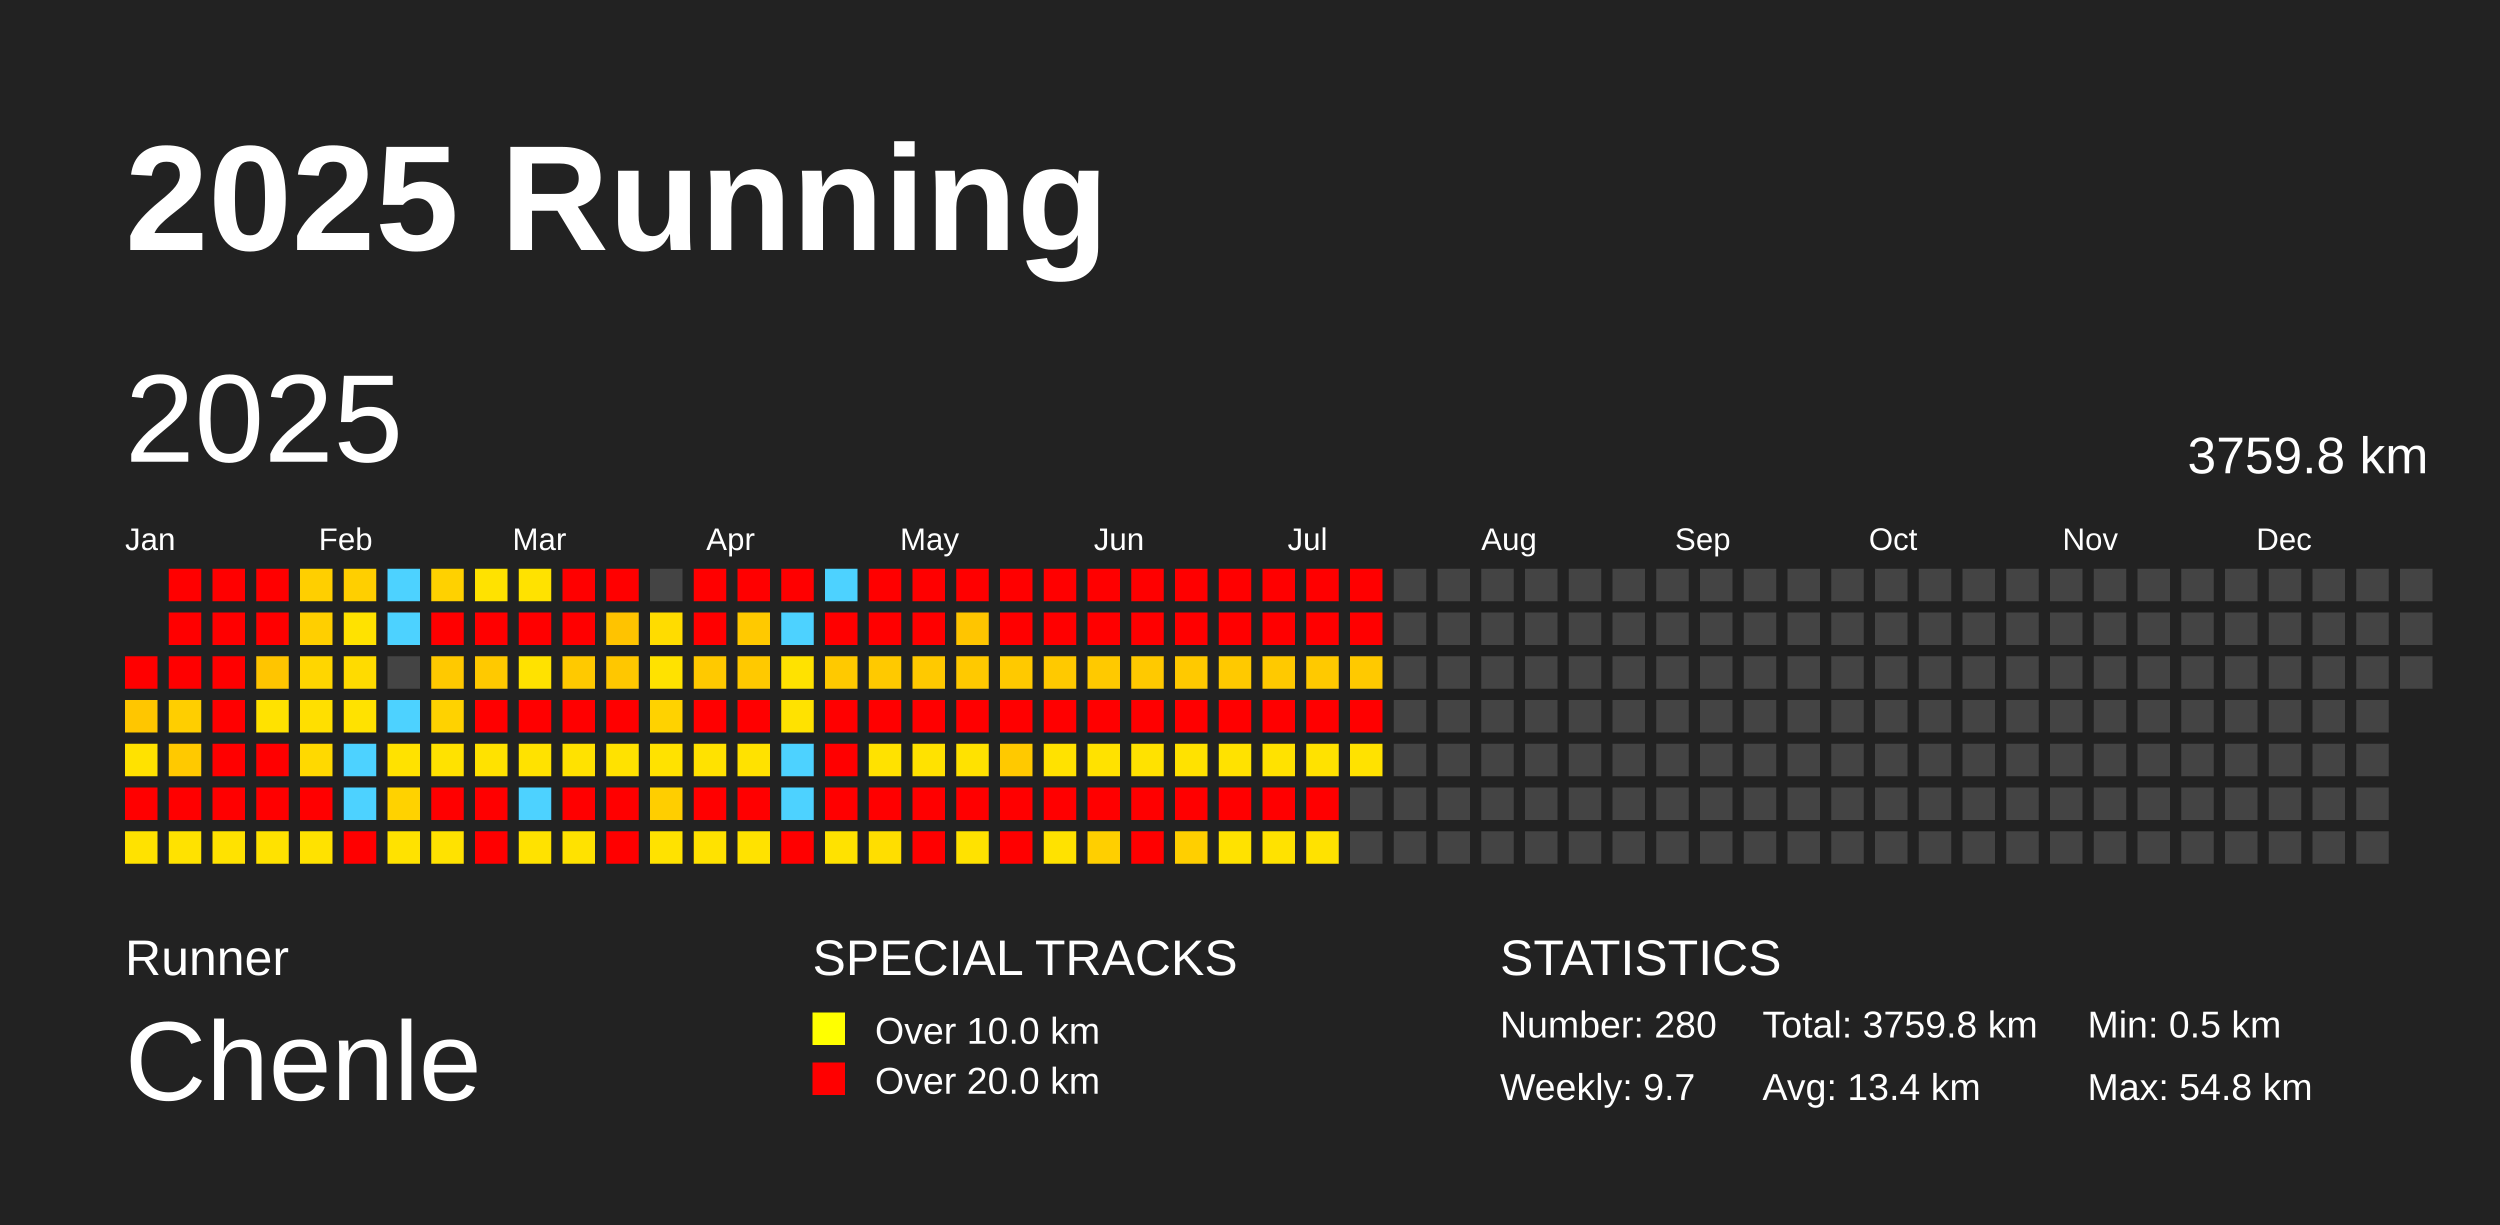
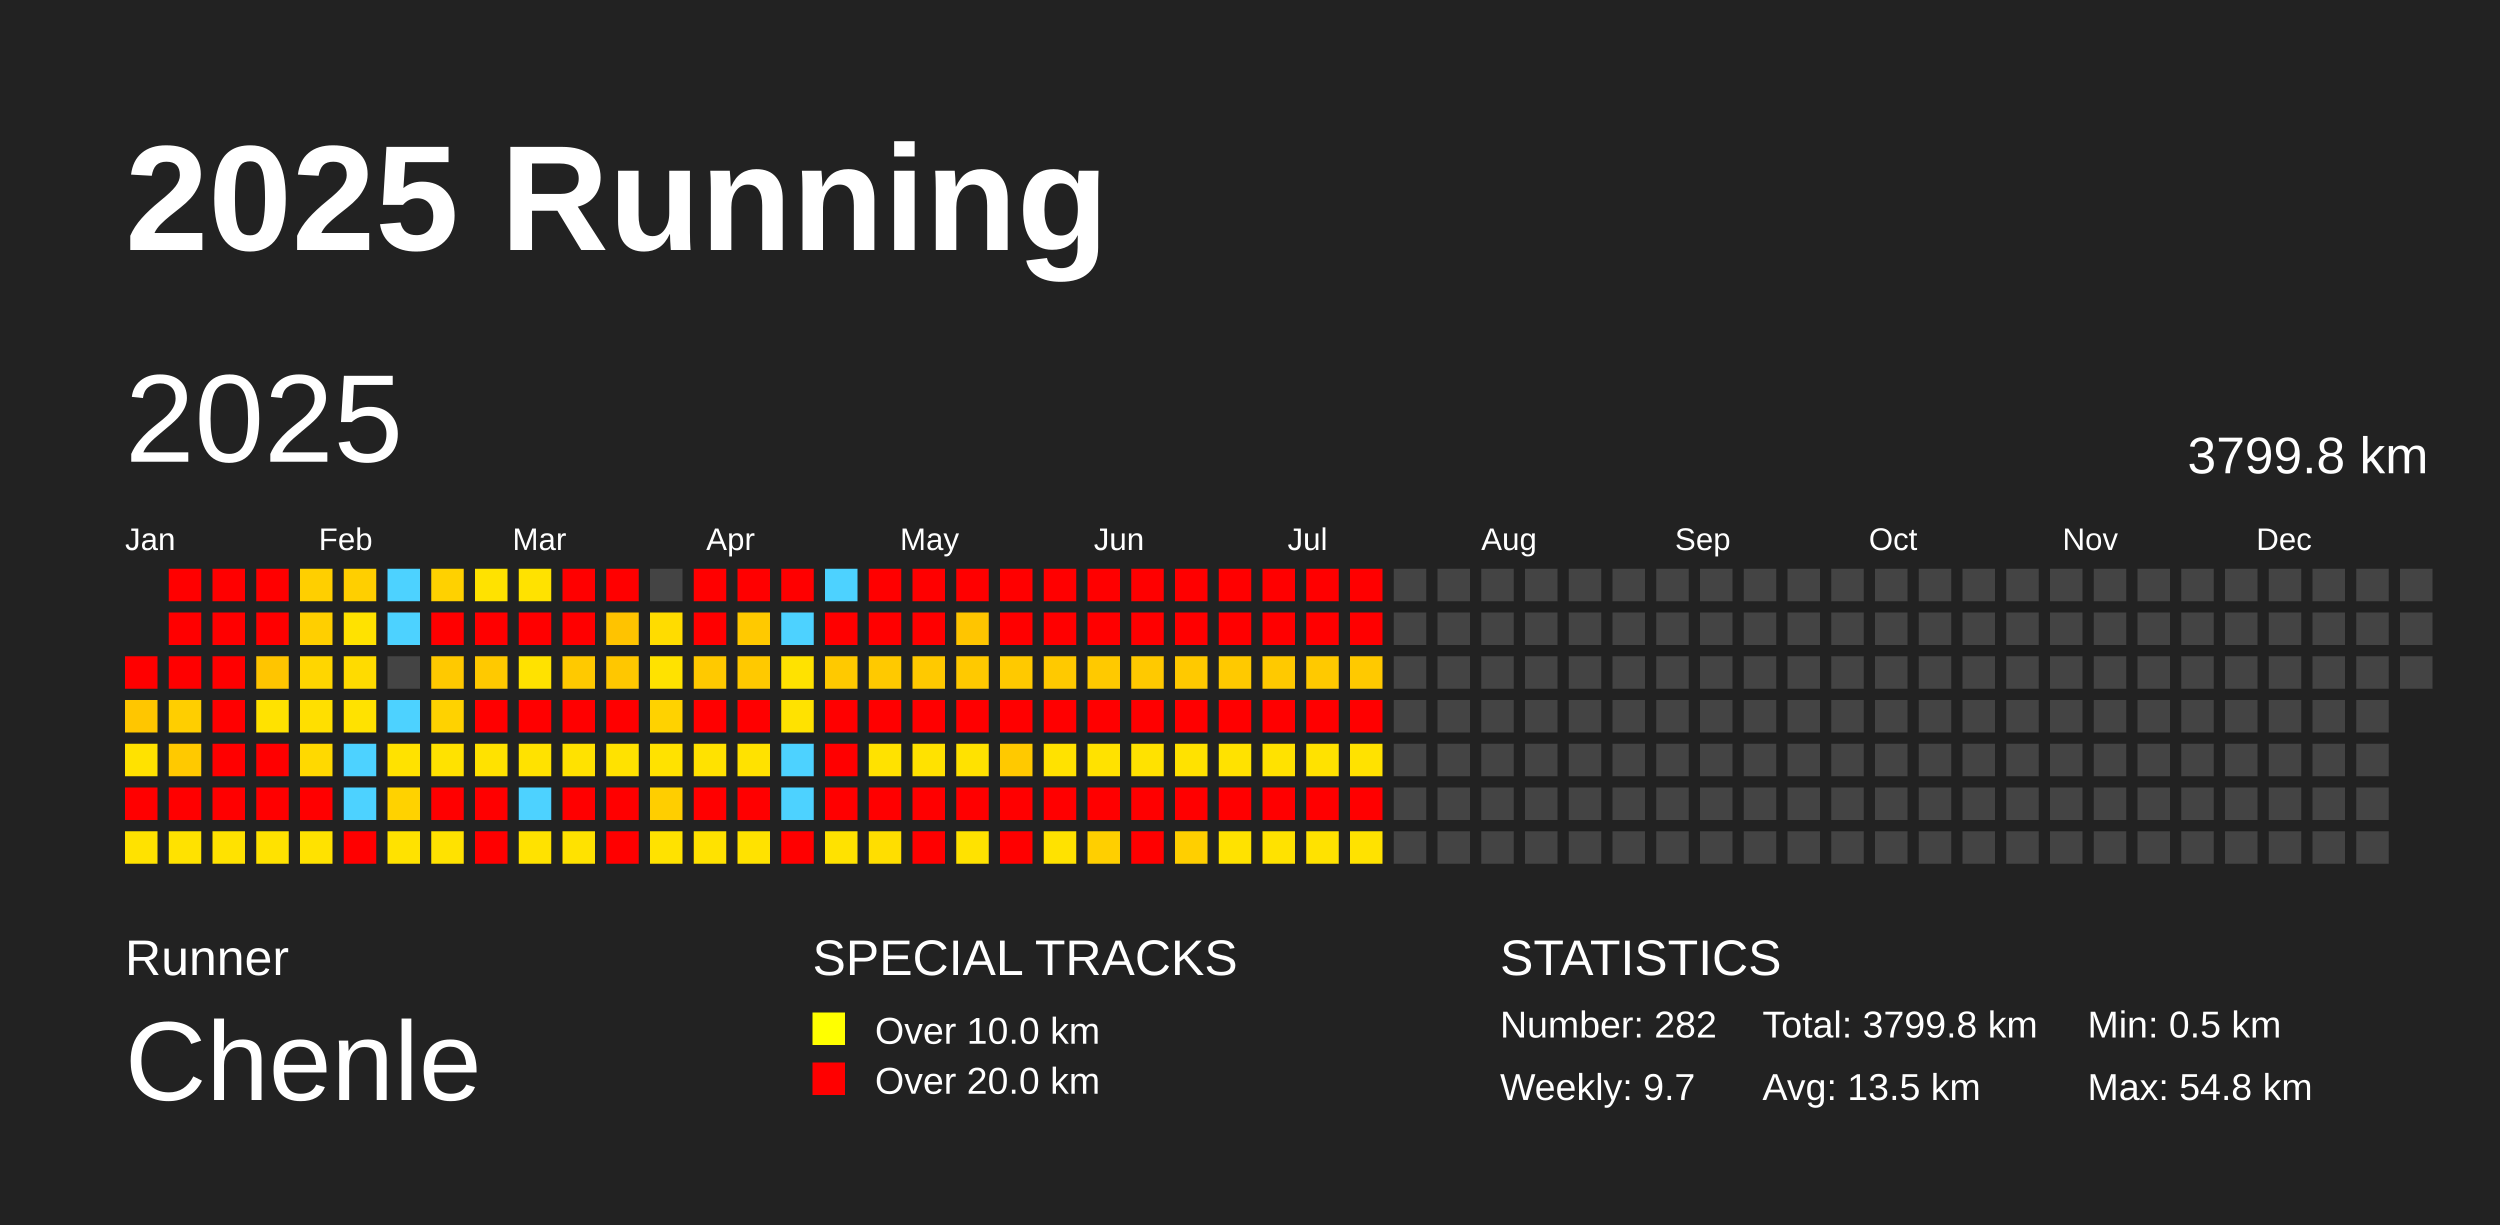
<svg xmlns="http://www.w3.org/2000/svg" baseProfile="full" height="98mm" version="1.1" viewBox="0,0,200,98" width="200mm">
  <defs />
  <rect fill="#222222" height="98" width="200" x="0" y="0" />
  <text fill="#FFFFFF" style="font-size:12px; font-family:Arial; font-weight:bold;" x="10" y="20">2025 Running</text>
  <text fill="#FFFFFF" style="font-size:4px; font-family:Arial" x="10" y="78">Runner</text>
  <text fill="#FFFFFF" style="font-size:9px; font-family:Arial" x="10" y="88">Chenle</text>
  <text fill="#FFFFFF" style="font-size:4px; font-family:Arial" x="65" y="78">SPECIAL TRACKS</text>
  <rect fill="yellow" height="2.6" width="2.6" x="65" y="81" />
  <text fill="#FFFFFF" style="font-size:3px; font-family:Arial" x="70" y="83.5">Over 10.0 km</text>
  <rect fill="red" height="2.6" width="2.6" x="65" y="85" />
  <text fill="#FFFFFF" style="font-size:3px; font-family:Arial" x="70" y="87.5">Over 20.0 km</text>
  <text fill="#FFFFFF" style="font-size:4px; font-family:Arial" x="120" y="78">STATISTICS</text>
-   <text fill="#FFFFFF" style="font-size:3px; font-family:Arial" x="120" y="83">Number: 280</text>
+   <text fill="#FFFFFF" style="font-size:3px; font-family:Arial" x="120" y="83">Number: 282</text>
  <text fill="#FFFFFF" style="font-size:3px; font-family:Arial" x="120" y="88">Weekly: 9.7</text>
-   <text fill="#FFFFFF" style="font-size:3px; font-family:Arial" x="141" y="83">Total: 3759.8 km</text>
-   <text fill="#FFFFFF" style="font-size:3px; font-family:Arial" x="141" y="88">Avg: 13.4 km</text>
+   <text fill="#FFFFFF" style="font-size:3px; font-family:Arial" x="141" y="83">Total: 3799.8 km</text>
+   <text fill="#FFFFFF" style="font-size:3px; font-family:Arial" x="141" y="88">Avg: 13.5 km</text>
  <text fill="#FFFFFF" style="font-size:3px; font-family:Arial" x="167" y="83">Min: 0.5 km</text>
  <text fill="#FFFFFF" style="font-size:3px; font-family:Arial" x="167" y="88">Max: 54.8 km</text>
  <text dominant-baseline="hanging" fill="#FFFFFF" style="font-size:10.0px; font-family:Arial;" x="10" y="30">2025</text>
-   <text dominant-baseline="hanging" fill="#FFFFFF" style="font-size:4.125px; font-family:Arial;" x="175" y="35">3759.8 km</text>
+   <text dominant-baseline="hanging" fill="#FFFFFF" style="font-size:4.125px; font-family:Arial;" x="175" y="35">3799.8 km</text>
  <text fill="#FFFFFF" style="font-size:2.5px; font-family:Arial" x="10.0" y="44">Jan</text>
  <text fill="#FFFFFF" style="font-size:2.5px; font-family:Arial" x="25.5" y="44">Feb</text>
  <text fill="#FFFFFF" style="font-size:2.5px; font-family:Arial" x="41.0" y="44">Mar</text>
  <text fill="#FFFFFF" style="font-size:2.5px; font-family:Arial" x="56.5" y="44">Apr</text>
  <text fill="#FFFFFF" style="font-size:2.5px; font-family:Arial" x="72.0" y="44">May</text>
  <text fill="#FFFFFF" style="font-size:2.5px; font-family:Arial" x="87.5" y="44">Jun</text>
  <text fill="#FFFFFF" style="font-size:2.5px; font-family:Arial" x="103.0" y="44">Jul</text>
  <text fill="#FFFFFF" style="font-size:2.5px; font-family:Arial" x="118.5" y="44">Aug</text>
  <text fill="#FFFFFF" style="font-size:2.5px; font-family:Arial" x="134.0" y="44">Sep</text>
  <text fill="#FFFFFF" style="font-size:2.5px; font-family:Arial" x="149.5" y="44">Oct</text>
  <text fill="#FFFFFF" style="font-size:2.5px; font-family:Arial" x="165.0" y="44">Nov</text>
  <text fill="#FFFFFF" style="font-size:2.5px; font-family:Arial" x="180.5" y="44">Dec</text>
  <rect fill="red" height="2.6" width="2.6" x="10.0" y="52.5" />
  <rect fill="#ffc600" height="2.6" width="2.6" x="10.0" y="56.0" />
  <rect fill="#ffe200" height="2.6" width="2.6" x="10.0" y="59.5" />
  <rect fill="red" height="2.6" width="2.6" x="10.0" y="63.0" />
  <rect fill="#ffe200" height="2.6" width="2.6" x="10.0" y="66.5" />
  <rect fill="red" height="2.6" width="2.6" x="13.5" y="45.5" />
  <rect fill="red" height="2.6" width="2.6" x="13.5" y="49.0" />
  <rect fill="red" height="2.6" width="2.6" x="13.5" y="52.5" />
  <rect fill="#ffce00" height="2.6" width="2.6" x="13.5" y="56.0" />
  <rect fill="#ffc900" height="2.6" width="2.6" x="13.5" y="59.5" />
  <rect fill="red" height="2.6" width="2.6" x="13.5" y="63.0" />
  <rect fill="#ffe200" height="2.6" width="2.6" x="13.5" y="66.5" />
  <rect fill="red" height="2.6" width="2.6" x="17.0" y="45.5" />
  <rect fill="red" height="2.6" width="2.6" x="17.0" y="49.0" />
  <rect fill="red" height="2.6" width="2.6" x="17.0" y="52.5" />
  <rect fill="red" height="2.6" width="2.6" x="17.0" y="56.0" />
  <rect fill="red" height="2.6" width="2.6" x="17.0" y="59.5" />
  <rect fill="red" height="2.6" width="2.6" x="17.0" y="63.0" />
  <rect fill="#ffe200" height="2.6" width="2.6" x="17.0" y="66.5" />
  <rect fill="red" height="2.6" width="2.6" x="20.5" y="45.5" />
  <rect fill="red" height="2.6" width="2.6" x="20.5" y="49.0" />
  <rect fill="#ffc500" height="2.6" width="2.6" x="20.5" y="52.5" />
  <rect fill="#ffe200" height="2.6" width="2.6" x="20.5" y="56.0" />
  <rect fill="red" height="2.6" width="2.6" x="20.5" y="59.5" />
  <rect fill="red" height="2.6" width="2.6" x="20.5" y="63.0" />
  <rect fill="#ffe200" height="2.6" width="2.6" x="20.5" y="66.5" />
  <rect fill="#ffcf00" height="2.6" width="2.6" x="24.0" y="45.5" />
  <rect fill="#ffcf00" height="2.6" width="2.6" x="24.0" y="49.0" />
  <rect fill="#ffd600" height="2.6" width="2.6" x="24.0" y="52.5" />
  <rect fill="#ffdf00" height="2.6" width="2.6" x="24.0" y="56.0" />
  <rect fill="#ffd900" height="2.6" width="2.6" x="24.0" y="59.5" />
  <rect fill="red" height="2.6" width="2.6" x="24.0" y="63.0" />
  <rect fill="#ffe200" height="2.6" width="2.6" x="24.0" y="66.5" />
  <rect fill="#ffcf00" height="2.6" width="2.6" x="27.5" y="45.5" />
  <rect fill="#ffe200" height="2.6" width="2.6" x="27.5" y="49.0" />
  <rect fill="#ffdb00" height="2.6" width="2.6" x="27.5" y="52.5" />
  <rect fill="#ffe200" height="2.6" width="2.6" x="27.5" y="56.0" />
  <rect fill="#4dd2ff" height="2.6" width="2.6" x="27.5" y="59.5" />
  <rect fill="#4dd2ff" height="2.6" width="2.6" x="27.5" y="63.0" />
  <rect fill="red" height="2.6" width="2.6" x="27.5" y="66.5" />
  <rect fill="#4dd2ff" height="2.6" width="2.6" x="31.0" y="45.5" />
  <rect fill="#4dd2ff" height="2.6" width="2.6" x="31.0" y="49.0" />
  <rect fill="#444444" height="2.6" width="2.6" x="31.0" y="52.5" />
  <rect fill="#4dd2ff" height="2.6" width="2.6" x="31.0" y="56.0" />
  <rect fill="#ffe200" height="2.6" width="2.6" x="31.0" y="59.5" />
  <rect fill="#ffd200" height="2.6" width="2.6" x="31.0" y="63.0" />
  <rect fill="#ffe200" height="2.6" width="2.6" x="31.0" y="66.5" />
  <rect fill="#ffd100" height="2.6" width="2.6" x="34.5" y="45.5" />
  <rect fill="red" height="2.6" width="2.6" x="34.5" y="49.0" />
  <rect fill="#ffc900" height="2.6" width="2.6" x="34.5" y="52.5" />
  <rect fill="#ffd200" height="2.6" width="2.6" x="34.5" y="56.0" />
  <rect fill="#ffe200" height="2.6" width="2.6" x="34.5" y="59.5" />
  <rect fill="red" height="2.6" width="2.6" x="34.5" y="63.0" />
  <rect fill="#ffe200" height="2.6" width="2.6" x="34.5" y="66.5" />
  <rect fill="#ffe200" height="2.6" width="2.6" x="38.0" y="45.5" />
  <rect fill="red" height="2.6" width="2.6" x="38.0" y="49.0" />
  <rect fill="#ffc900" height="2.6" width="2.6" x="38.0" y="52.5" />
  <rect fill="red" height="2.6" width="2.6" x="38.0" y="56.0" />
  <rect fill="#ffe200" height="2.6" width="2.6" x="38.0" y="59.5" />
  <rect fill="red" height="2.6" width="2.6" x="38.0" y="63.0" />
  <rect fill="red" height="2.6" width="2.6" x="38.0" y="66.5" />
  <rect fill="#ffe200" height="2.6" width="2.6" x="41.5" y="45.5" />
  <rect fill="red" height="2.6" width="2.6" x="41.5" y="49.0" />
  <rect fill="#ffe200" height="2.6" width="2.6" x="41.5" y="52.5" />
  <rect fill="red" height="2.6" width="2.6" x="41.5" y="56.0" />
  <rect fill="#ffe200" height="2.6" width="2.6" x="41.5" y="59.5" />
  <rect fill="#4dd2ff" height="2.6" width="2.6" x="41.5" y="63.0" />
  <rect fill="#ffe200" height="2.6" width="2.6" x="41.5" y="66.5" />
  <rect fill="red" height="2.6" width="2.6" x="45.0" y="45.5" />
  <rect fill="red" height="2.6" width="2.6" x="45.0" y="49.0" />
  <rect fill="#ffc900" height="2.6" width="2.6" x="45.0" y="52.5" />
  <rect fill="red" height="2.6" width="2.6" x="45.0" y="56.0" />
  <rect fill="#ffe200" height="2.6" width="2.6" x="45.0" y="59.5" />
  <rect fill="red" height="2.6" width="2.6" x="45.0" y="63.0" />
  <rect fill="#ffe200" height="2.6" width="2.6" x="45.0" y="66.5" />
  <rect fill="red" height="2.6" width="2.6" x="48.5" y="45.5" />
  <rect fill="#ffc300" height="2.6" width="2.6" x="48.5" y="49.0" />
  <rect fill="#ffc700" height="2.6" width="2.6" x="48.5" y="52.5" />
  <rect fill="red" height="2.6" width="2.6" x="48.5" y="56.0" />
  <rect fill="#ffe200" height="2.6" width="2.6" x="48.5" y="59.5" />
  <rect fill="red" height="2.6" width="2.6" x="48.5" y="63.0" />
  <rect fill="red" height="2.6" width="2.6" x="48.5" y="66.5" />
  <rect fill="#444444" height="2.6" width="2.6" x="52.0" y="45.5" />
  <rect fill="#ffdc00" height="2.6" width="2.6" x="52.0" y="49.0" />
  <rect fill="#ffe200" height="2.6" width="2.6" x="52.0" y="52.5" />
  <rect fill="#ffd200" height="2.6" width="2.6" x="52.0" y="56.0" />
  <rect fill="#ffe200" height="2.6" width="2.6" x="52.0" y="59.5" />
  <rect fill="#ffce00" height="2.6" width="2.6" x="52.0" y="63.0" />
  <rect fill="#ffe200" height="2.6" width="2.6" x="52.0" y="66.5" />
  <rect fill="red" height="2.6" width="2.6" x="55.5" y="45.5" />
  <rect fill="red" height="2.6" width="2.6" x="55.5" y="49.0" />
  <rect fill="#ffc900" height="2.6" width="2.6" x="55.5" y="52.5" />
  <rect fill="red" height="2.6" width="2.6" x="55.5" y="56.0" />
  <rect fill="#ffe200" height="2.6" width="2.6" x="55.5" y="59.5" />
  <rect fill="red" height="2.6" width="2.6" x="55.5" y="63.0" />
  <rect fill="#ffe200" height="2.6" width="2.6" x="55.5" y="66.5" />
  <rect fill="red" height="2.6" width="2.6" x="59.0" y="45.5" />
  <rect fill="#ffc900" height="2.6" width="2.6" x="59.0" y="49.0" />
  <rect fill="#ffc900" height="2.6" width="2.6" x="59.0" y="52.5" />
  <rect fill="red" height="2.6" width="2.6" x="59.0" y="56.0" />
  <rect fill="#ffe200" height="2.6" width="2.6" x="59.0" y="59.5" />
  <rect fill="red" height="2.6" width="2.6" x="59.0" y="63.0" />
  <rect fill="#ffe200" height="2.6" width="2.6" x="59.0" y="66.5" />
  <rect fill="red" height="2.6" width="2.6" x="62.5" y="45.5" />
  <rect fill="#4dd2ff" height="2.6" width="2.6" x="62.5" y="49.0" />
  <rect fill="#ffe200" height="2.6" width="2.6" x="62.5" y="52.5" />
  <rect fill="#ffe200" height="2.6" width="2.6" x="62.5" y="56.0" />
  <rect fill="#4dd2ff" height="2.6" width="2.6" x="62.5" y="59.5" />
  <rect fill="#4dd2ff" height="2.6" width="2.6" x="62.5" y="63.0" />
  <rect fill="red" height="2.6" width="2.6" x="62.5" y="66.5" />
  <rect fill="#4dd2ff" height="2.6" width="2.6" x="66.0" y="45.5" />
  <rect fill="red" height="2.6" width="2.6" x="66.0" y="49.0" />
  <rect fill="#ffc900" height="2.6" width="2.6" x="66.0" y="52.5" />
  <rect fill="red" height="2.6" width="2.6" x="66.0" y="56.0" />
  <rect fill="red" height="2.6" width="2.6" x="66.0" y="59.5" />
  <rect fill="red" height="2.6" width="2.6" x="66.0" y="63.0" />
  <rect fill="#ffe200" height="2.6" width="2.6" x="66.0" y="66.5" />
  <rect fill="red" height="2.6" width="2.6" x="69.5" y="45.5" />
  <rect fill="red" height="2.6" width="2.6" x="69.5" y="49.0" />
  <rect fill="#ffc900" height="2.6" width="2.6" x="69.5" y="52.5" />
  <rect fill="red" height="2.6" width="2.6" x="69.5" y="56.0" />
  <rect fill="#ffe200" height="2.6" width="2.6" x="69.5" y="59.5" />
  <rect fill="red" height="2.6" width="2.6" x="69.5" y="63.0" />
  <rect fill="#ffde00" height="2.6" width="2.6" x="69.5" y="66.5" />
  <rect fill="red" height="2.6" width="2.6" x="73.0" y="45.5" />
  <rect fill="red" height="2.6" width="2.6" x="73.0" y="49.0" />
  <rect fill="#ffc900" height="2.6" width="2.6" x="73.0" y="52.5" />
  <rect fill="red" height="2.6" width="2.6" x="73.0" y="56.0" />
  <rect fill="#ffe200" height="2.6" width="2.6" x="73.0" y="59.5" />
  <rect fill="red" height="2.6" width="2.6" x="73.0" y="63.0" />
  <rect fill="red" height="2.6" width="2.6" x="73.0" y="66.5" />
  <rect fill="red" height="2.6" width="2.6" x="76.5" y="45.5" />
  <rect fill="#ffc500" height="2.6" width="2.6" x="76.5" y="49.0" />
  <rect fill="#ffc900" height="2.6" width="2.6" x="76.5" y="52.5" />
  <rect fill="red" height="2.6" width="2.6" x="76.5" y="56.0" />
  <rect fill="#ffe200" height="2.6" width="2.6" x="76.5" y="59.5" />
  <rect fill="red" height="2.6" width="2.6" x="76.5" y="63.0" />
  <rect fill="#ffe200" height="2.6" width="2.6" x="76.5" y="66.5" />
  <rect fill="red" height="2.6" width="2.6" x="80.0" y="45.5" />
  <rect fill="red" height="2.6" width="2.6" x="80.0" y="49.0" />
  <rect fill="#ffc900" height="2.6" width="2.6" x="80.0" y="52.5" />
  <rect fill="red" height="2.6" width="2.6" x="80.0" y="56.0" />
  <rect fill="#ffc900" height="2.6" width="2.6" x="80.0" y="59.5" />
  <rect fill="red" height="2.6" width="2.6" x="80.0" y="63.0" />
  <rect fill="red" height="2.6" width="2.6" x="80.0" y="66.5" />
  <rect fill="red" height="2.6" width="2.6" x="83.5" y="45.5" />
  <rect fill="red" height="2.6" width="2.6" x="83.5" y="49.0" />
  <rect fill="#ffc900" height="2.6" width="2.6" x="83.5" y="52.5" />
  <rect fill="red" height="2.6" width="2.6" x="83.5" y="56.0" />
  <rect fill="#ffe200" height="2.6" width="2.6" x="83.5" y="59.5" />
  <rect fill="red" height="2.6" width="2.6" x="83.5" y="63.0" />
  <rect fill="#ffe200" height="2.6" width="2.6" x="83.5" y="66.5" />
  <rect fill="red" height="2.6" width="2.6" x="87.0" y="45.5" />
  <rect fill="red" height="2.6" width="2.6" x="87.0" y="49.0" />
  <rect fill="#ffc900" height="2.6" width="2.6" x="87.0" y="52.5" />
  <rect fill="red" height="2.6" width="2.6" x="87.0" y="56.0" />
  <rect fill="#ffe200" height="2.6" width="2.6" x="87.0" y="59.5" />
  <rect fill="red" height="2.6" width="2.6" x="87.0" y="63.0" />
  <rect fill="#ffcf00" height="2.6" width="2.6" x="87.0" y="66.5" />
  <rect fill="red" height="2.6" width="2.6" x="90.5" y="45.5" />
  <rect fill="red" height="2.6" width="2.6" x="90.5" y="49.0" />
  <rect fill="#ffc900" height="2.6" width="2.6" x="90.5" y="52.5" />
  <rect fill="red" height="2.6" width="2.6" x="90.5" y="56.0" />
  <rect fill="#ffe200" height="2.6" width="2.6" x="90.5" y="59.5" />
  <rect fill="red" height="2.6" width="2.6" x="90.5" y="63.0" />
  <rect fill="red" height="2.6" width="2.6" x="90.5" y="66.5" />
  <rect fill="red" height="2.6" width="2.6" x="94.0" y="45.5" />
  <rect fill="red" height="2.6" width="2.6" x="94.0" y="49.0" />
  <rect fill="#ffc900" height="2.6" width="2.6" x="94.0" y="52.5" />
  <rect fill="red" height="2.6" width="2.6" x="94.0" y="56.0" />
  <rect fill="#ffe200" height="2.6" width="2.6" x="94.0" y="59.5" />
  <rect fill="red" height="2.6" width="2.6" x="94.0" y="63.0" />
  <rect fill="#ffcf00" height="2.6" width="2.6" x="94.0" y="66.5" />
  <rect fill="red" height="2.6" width="2.6" x="97.5" y="45.5" />
  <rect fill="red" height="2.6" width="2.6" x="97.5" y="49.0" />
  <rect fill="#ffc900" height="2.6" width="2.6" x="97.5" y="52.5" />
  <rect fill="red" height="2.6" width="2.6" x="97.5" y="56.0" />
  <rect fill="#ffe200" height="2.6" width="2.6" x="97.5" y="59.5" />
  <rect fill="red" height="2.6" width="2.6" x="97.5" y="63.0" />
  <rect fill="#ffe200" height="2.6" width="2.6" x="97.5" y="66.5" />
  <rect fill="red" height="2.6" width="2.6" x="101.0" y="45.5" />
  <rect fill="red" height="2.6" width="2.6" x="101.0" y="49.0" />
  <rect fill="#ffc900" height="2.6" width="2.6" x="101.0" y="52.5" />
  <rect fill="red" height="2.6" width="2.6" x="101.0" y="56.0" />
  <rect fill="#ffe200" height="2.6" width="2.6" x="101.0" y="59.5" />
  <rect fill="red" height="2.6" width="2.6" x="101.0" y="63.0" />
  <rect fill="#ffe200" height="2.6" width="2.6" x="101.0" y="66.5" />
  <rect fill="red" height="2.6" width="2.6" x="104.5" y="45.5" />
  <rect fill="red" height="2.6" width="2.6" x="104.5" y="49.0" />
  <rect fill="#ffc900" height="2.6" width="2.6" x="104.5" y="52.5" />
  <rect fill="red" height="2.6" width="2.6" x="104.5" y="56.0" />
  <rect fill="#ffe200" height="2.6" width="2.6" x="104.5" y="59.5" />
  <rect fill="red" height="2.6" width="2.6" x="104.5" y="63.0" />
  <rect fill="#ffe200" height="2.6" width="2.6" x="104.5" y="66.5" />
  <rect fill="red" height="2.6" width="2.6" x="108.0" y="45.5" />
  <rect fill="red" height="2.6" width="2.6" x="108.0" y="49.0" />
  <rect fill="#ffc900" height="2.6" width="2.6" x="108.0" y="52.5" />
  <rect fill="red" height="2.6" width="2.6" x="108.0" y="56.0" />
  <rect fill="#ffe200" height="2.6" width="2.6" x="108.0" y="59.5" />
-   <rect fill="#444444" height="2.6" width="2.6" x="108.0" y="63.0" />
-   <rect fill="#444444" height="2.6" width="2.6" x="108.0" y="66.5" />
+   <rect fill="red" height="2.6" width="2.6" x="108.0" y="63.0" />
+   <rect fill="#ffe200" height="2.6" width="2.6" x="108.0" y="66.5" />
  <rect fill="#444444" height="2.6" width="2.6" x="111.5" y="45.5" />
  <rect fill="#444444" height="2.6" width="2.6" x="111.5" y="49.0" />
  <rect fill="#444444" height="2.6" width="2.6" x="111.5" y="52.5" />
  <rect fill="#444444" height="2.6" width="2.6" x="111.5" y="56.0" />
  <rect fill="#444444" height="2.6" width="2.6" x="111.5" y="59.5" />
  <rect fill="#444444" height="2.6" width="2.6" x="111.5" y="63.0" />
  <rect fill="#444444" height="2.6" width="2.6" x="111.5" y="66.5" />
  <rect fill="#444444" height="2.6" width="2.6" x="115.0" y="45.5" />
  <rect fill="#444444" height="2.6" width="2.6" x="115.0" y="49.0" />
  <rect fill="#444444" height="2.6" width="2.6" x="115.0" y="52.5" />
  <rect fill="#444444" height="2.6" width="2.6" x="115.0" y="56.0" />
  <rect fill="#444444" height="2.6" width="2.6" x="115.0" y="59.5" />
  <rect fill="#444444" height="2.6" width="2.6" x="115.0" y="63.0" />
  <rect fill="#444444" height="2.6" width="2.6" x="115.0" y="66.5" />
  <rect fill="#444444" height="2.6" width="2.6" x="118.5" y="45.5" />
  <rect fill="#444444" height="2.6" width="2.6" x="118.5" y="49.0" />
  <rect fill="#444444" height="2.6" width="2.6" x="118.5" y="52.5" />
  <rect fill="#444444" height="2.6" width="2.6" x="118.5" y="56.0" />
  <rect fill="#444444" height="2.6" width="2.6" x="118.5" y="59.5" />
  <rect fill="#444444" height="2.6" width="2.6" x="118.5" y="63.0" />
  <rect fill="#444444" height="2.6" width="2.6" x="118.5" y="66.5" />
  <rect fill="#444444" height="2.6" width="2.6" x="122.0" y="45.5" />
  <rect fill="#444444" height="2.6" width="2.6" x="122.0" y="49.0" />
  <rect fill="#444444" height="2.6" width="2.6" x="122.0" y="52.5" />
  <rect fill="#444444" height="2.6" width="2.6" x="122.0" y="56.0" />
  <rect fill="#444444" height="2.6" width="2.6" x="122.0" y="59.5" />
  <rect fill="#444444" height="2.6" width="2.6" x="122.0" y="63.0" />
  <rect fill="#444444" height="2.6" width="2.6" x="122.0" y="66.5" />
  <rect fill="#444444" height="2.6" width="2.6" x="125.5" y="45.5" />
  <rect fill="#444444" height="2.6" width="2.6" x="125.5" y="49.0" />
  <rect fill="#444444" height="2.6" width="2.6" x="125.5" y="52.5" />
  <rect fill="#444444" height="2.6" width="2.6" x="125.5" y="56.0" />
  <rect fill="#444444" height="2.6" width="2.6" x="125.5" y="59.5" />
  <rect fill="#444444" height="2.6" width="2.6" x="125.5" y="63.0" />
  <rect fill="#444444" height="2.6" width="2.6" x="125.5" y="66.5" />
  <rect fill="#444444" height="2.6" width="2.6" x="129.0" y="45.5" />
  <rect fill="#444444" height="2.6" width="2.6" x="129.0" y="49.0" />
  <rect fill="#444444" height="2.6" width="2.6" x="129.0" y="52.5" />
  <rect fill="#444444" height="2.6" width="2.6" x="129.0" y="56.0" />
  <rect fill="#444444" height="2.6" width="2.6" x="129.0" y="59.5" />
  <rect fill="#444444" height="2.6" width="2.6" x="129.0" y="63.0" />
  <rect fill="#444444" height="2.6" width="2.6" x="129.0" y="66.5" />
  <rect fill="#444444" height="2.6" width="2.6" x="132.5" y="45.5" />
  <rect fill="#444444" height="2.6" width="2.6" x="132.5" y="49.0" />
  <rect fill="#444444" height="2.6" width="2.6" x="132.5" y="52.5" />
  <rect fill="#444444" height="2.6" width="2.6" x="132.5" y="56.0" />
  <rect fill="#444444" height="2.6" width="2.6" x="132.5" y="59.5" />
  <rect fill="#444444" height="2.6" width="2.6" x="132.5" y="63.0" />
  <rect fill="#444444" height="2.6" width="2.6" x="132.5" y="66.5" />
  <rect fill="#444444" height="2.6" width="2.6" x="136.0" y="45.5" />
  <rect fill="#444444" height="2.6" width="2.6" x="136.0" y="49.0" />
  <rect fill="#444444" height="2.6" width="2.6" x="136.0" y="52.5" />
  <rect fill="#444444" height="2.6" width="2.6" x="136.0" y="56.0" />
  <rect fill="#444444" height="2.6" width="2.6" x="136.0" y="59.5" />
  <rect fill="#444444" height="2.6" width="2.6" x="136.0" y="63.0" />
  <rect fill="#444444" height="2.6" width="2.6" x="136.0" y="66.5" />
  <rect fill="#444444" height="2.6" width="2.6" x="139.5" y="45.5" />
  <rect fill="#444444" height="2.6" width="2.6" x="139.5" y="49.0" />
  <rect fill="#444444" height="2.6" width="2.6" x="139.5" y="52.5" />
  <rect fill="#444444" height="2.6" width="2.6" x="139.5" y="56.0" />
  <rect fill="#444444" height="2.6" width="2.6" x="139.5" y="59.5" />
  <rect fill="#444444" height="2.6" width="2.6" x="139.5" y="63.0" />
  <rect fill="#444444" height="2.6" width="2.6" x="139.5" y="66.5" />
  <rect fill="#444444" height="2.6" width="2.6" x="143.0" y="45.5" />
  <rect fill="#444444" height="2.6" width="2.6" x="143.0" y="49.0" />
  <rect fill="#444444" height="2.6" width="2.6" x="143.0" y="52.5" />
  <rect fill="#444444" height="2.6" width="2.6" x="143.0" y="56.0" />
  <rect fill="#444444" height="2.6" width="2.6" x="143.0" y="59.5" />
  <rect fill="#444444" height="2.6" width="2.6" x="143.0" y="63.0" />
  <rect fill="#444444" height="2.6" width="2.6" x="143.0" y="66.5" />
  <rect fill="#444444" height="2.6" width="2.6" x="146.5" y="45.5" />
  <rect fill="#444444" height="2.6" width="2.6" x="146.5" y="49.0" />
  <rect fill="#444444" height="2.6" width="2.6" x="146.5" y="52.5" />
  <rect fill="#444444" height="2.6" width="2.6" x="146.5" y="56.0" />
  <rect fill="#444444" height="2.6" width="2.6" x="146.5" y="59.5" />
  <rect fill="#444444" height="2.6" width="2.6" x="146.5" y="63.0" />
  <rect fill="#444444" height="2.6" width="2.6" x="146.5" y="66.5" />
  <rect fill="#444444" height="2.6" width="2.6" x="150.0" y="45.5" />
  <rect fill="#444444" height="2.6" width="2.6" x="150.0" y="49.0" />
  <rect fill="#444444" height="2.6" width="2.6" x="150.0" y="52.5" />
  <rect fill="#444444" height="2.6" width="2.6" x="150.0" y="56.0" />
  <rect fill="#444444" height="2.6" width="2.6" x="150.0" y="59.5" />
  <rect fill="#444444" height="2.6" width="2.6" x="150.0" y="63.0" />
  <rect fill="#444444" height="2.6" width="2.6" x="150.0" y="66.5" />
  <rect fill="#444444" height="2.6" width="2.6" x="153.5" y="45.5" />
  <rect fill="#444444" height="2.6" width="2.6" x="153.5" y="49.0" />
  <rect fill="#444444" height="2.6" width="2.6" x="153.5" y="52.5" />
  <rect fill="#444444" height="2.6" width="2.6" x="153.5" y="56.0" />
  <rect fill="#444444" height="2.6" width="2.6" x="153.5" y="59.5" />
  <rect fill="#444444" height="2.6" width="2.6" x="153.5" y="63.0" />
  <rect fill="#444444" height="2.6" width="2.6" x="153.5" y="66.5" />
  <rect fill="#444444" height="2.6" width="2.6" x="157.0" y="45.5" />
  <rect fill="#444444" height="2.6" width="2.6" x="157.0" y="49.0" />
  <rect fill="#444444" height="2.6" width="2.6" x="157.0" y="52.5" />
  <rect fill="#444444" height="2.6" width="2.6" x="157.0" y="56.0" />
  <rect fill="#444444" height="2.6" width="2.6" x="157.0" y="59.5" />
  <rect fill="#444444" height="2.6" width="2.6" x="157.0" y="63.0" />
  <rect fill="#444444" height="2.6" width="2.6" x="157.0" y="66.5" />
  <rect fill="#444444" height="2.6" width="2.6" x="160.5" y="45.5" />
  <rect fill="#444444" height="2.6" width="2.6" x="160.5" y="49.0" />
  <rect fill="#444444" height="2.6" width="2.6" x="160.5" y="52.5" />
  <rect fill="#444444" height="2.6" width="2.6" x="160.5" y="56.0" />
  <rect fill="#444444" height="2.6" width="2.6" x="160.5" y="59.5" />
  <rect fill="#444444" height="2.6" width="2.6" x="160.5" y="63.0" />
  <rect fill="#444444" height="2.6" width="2.6" x="160.5" y="66.5" />
  <rect fill="#444444" height="2.6" width="2.6" x="164.0" y="45.5" />
  <rect fill="#444444" height="2.6" width="2.6" x="164.0" y="49.0" />
  <rect fill="#444444" height="2.6" width="2.6" x="164.0" y="52.5" />
  <rect fill="#444444" height="2.6" width="2.6" x="164.0" y="56.0" />
  <rect fill="#444444" height="2.6" width="2.6" x="164.0" y="59.5" />
  <rect fill="#444444" height="2.6" width="2.6" x="164.0" y="63.0" />
  <rect fill="#444444" height="2.6" width="2.6" x="164.0" y="66.5" />
  <rect fill="#444444" height="2.6" width="2.6" x="167.5" y="45.5" />
  <rect fill="#444444" height="2.6" width="2.6" x="167.5" y="49.0" />
  <rect fill="#444444" height="2.6" width="2.6" x="167.5" y="52.5" />
  <rect fill="#444444" height="2.6" width="2.6" x="167.5" y="56.0" />
  <rect fill="#444444" height="2.6" width="2.6" x="167.5" y="59.5" />
  <rect fill="#444444" height="2.6" width="2.6" x="167.5" y="63.0" />
  <rect fill="#444444" height="2.6" width="2.6" x="167.5" y="66.5" />
  <rect fill="#444444" height="2.6" width="2.6" x="171.0" y="45.5" />
  <rect fill="#444444" height="2.6" width="2.6" x="171.0" y="49.0" />
  <rect fill="#444444" height="2.6" width="2.6" x="171.0" y="52.5" />
  <rect fill="#444444" height="2.6" width="2.6" x="171.0" y="56.0" />
  <rect fill="#444444" height="2.6" width="2.6" x="171.0" y="59.5" />
  <rect fill="#444444" height="2.6" width="2.6" x="171.0" y="63.0" />
  <rect fill="#444444" height="2.6" width="2.6" x="171.0" y="66.5" />
  <rect fill="#444444" height="2.6" width="2.6" x="174.5" y="45.5" />
  <rect fill="#444444" height="2.6" width="2.6" x="174.5" y="49.0" />
  <rect fill="#444444" height="2.6" width="2.6" x="174.5" y="52.5" />
  <rect fill="#444444" height="2.6" width="2.6" x="174.5" y="56.0" />
  <rect fill="#444444" height="2.6" width="2.6" x="174.5" y="59.5" />
  <rect fill="#444444" height="2.6" width="2.6" x="174.5" y="63.0" />
  <rect fill="#444444" height="2.6" width="2.6" x="174.5" y="66.5" />
  <rect fill="#444444" height="2.6" width="2.6" x="178.0" y="45.5" />
  <rect fill="#444444" height="2.6" width="2.6" x="178.0" y="49.0" />
  <rect fill="#444444" height="2.6" width="2.6" x="178.0" y="52.5" />
  <rect fill="#444444" height="2.6" width="2.6" x="178.0" y="56.0" />
  <rect fill="#444444" height="2.6" width="2.6" x="178.0" y="59.5" />
  <rect fill="#444444" height="2.6" width="2.6" x="178.0" y="63.0" />
  <rect fill="#444444" height="2.6" width="2.6" x="178.0" y="66.5" />
  <rect fill="#444444" height="2.6" width="2.6" x="181.5" y="45.5" />
  <rect fill="#444444" height="2.6" width="2.6" x="181.5" y="49.0" />
  <rect fill="#444444" height="2.6" width="2.6" x="181.5" y="52.5" />
  <rect fill="#444444" height="2.6" width="2.6" x="181.5" y="56.0" />
  <rect fill="#444444" height="2.6" width="2.6" x="181.5" y="59.5" />
  <rect fill="#444444" height="2.6" width="2.6" x="181.5" y="63.0" />
  <rect fill="#444444" height="2.6" width="2.6" x="181.5" y="66.5" />
  <rect fill="#444444" height="2.6" width="2.6" x="185.0" y="45.5" />
  <rect fill="#444444" height="2.6" width="2.6" x="185.0" y="49.0" />
  <rect fill="#444444" height="2.6" width="2.6" x="185.0" y="52.5" />
  <rect fill="#444444" height="2.6" width="2.6" x="185.0" y="56.0" />
  <rect fill="#444444" height="2.6" width="2.6" x="185.0" y="59.5" />
  <rect fill="#444444" height="2.6" width="2.6" x="185.0" y="63.0" />
  <rect fill="#444444" height="2.6" width="2.6" x="185.0" y="66.5" />
  <rect fill="#444444" height="2.6" width="2.6" x="188.5" y="45.5" />
  <rect fill="#444444" height="2.6" width="2.6" x="188.5" y="49.0" />
  <rect fill="#444444" height="2.6" width="2.6" x="188.5" y="52.5" />
  <rect fill="#444444" height="2.6" width="2.6" x="188.5" y="56.0" />
  <rect fill="#444444" height="2.6" width="2.6" x="188.5" y="59.5" />
  <rect fill="#444444" height="2.6" width="2.6" x="188.5" y="63.0" />
  <rect fill="#444444" height="2.6" width="2.6" x="188.5" y="66.5" />
  <rect fill="#444444" height="2.6" width="2.6" x="192.0" y="45.5" />
  <rect fill="#444444" height="2.6" width="2.6" x="192.0" y="49.0" />
  <rect fill="#444444" height="2.6" width="2.6" x="192.0" y="52.5" />
</svg>
